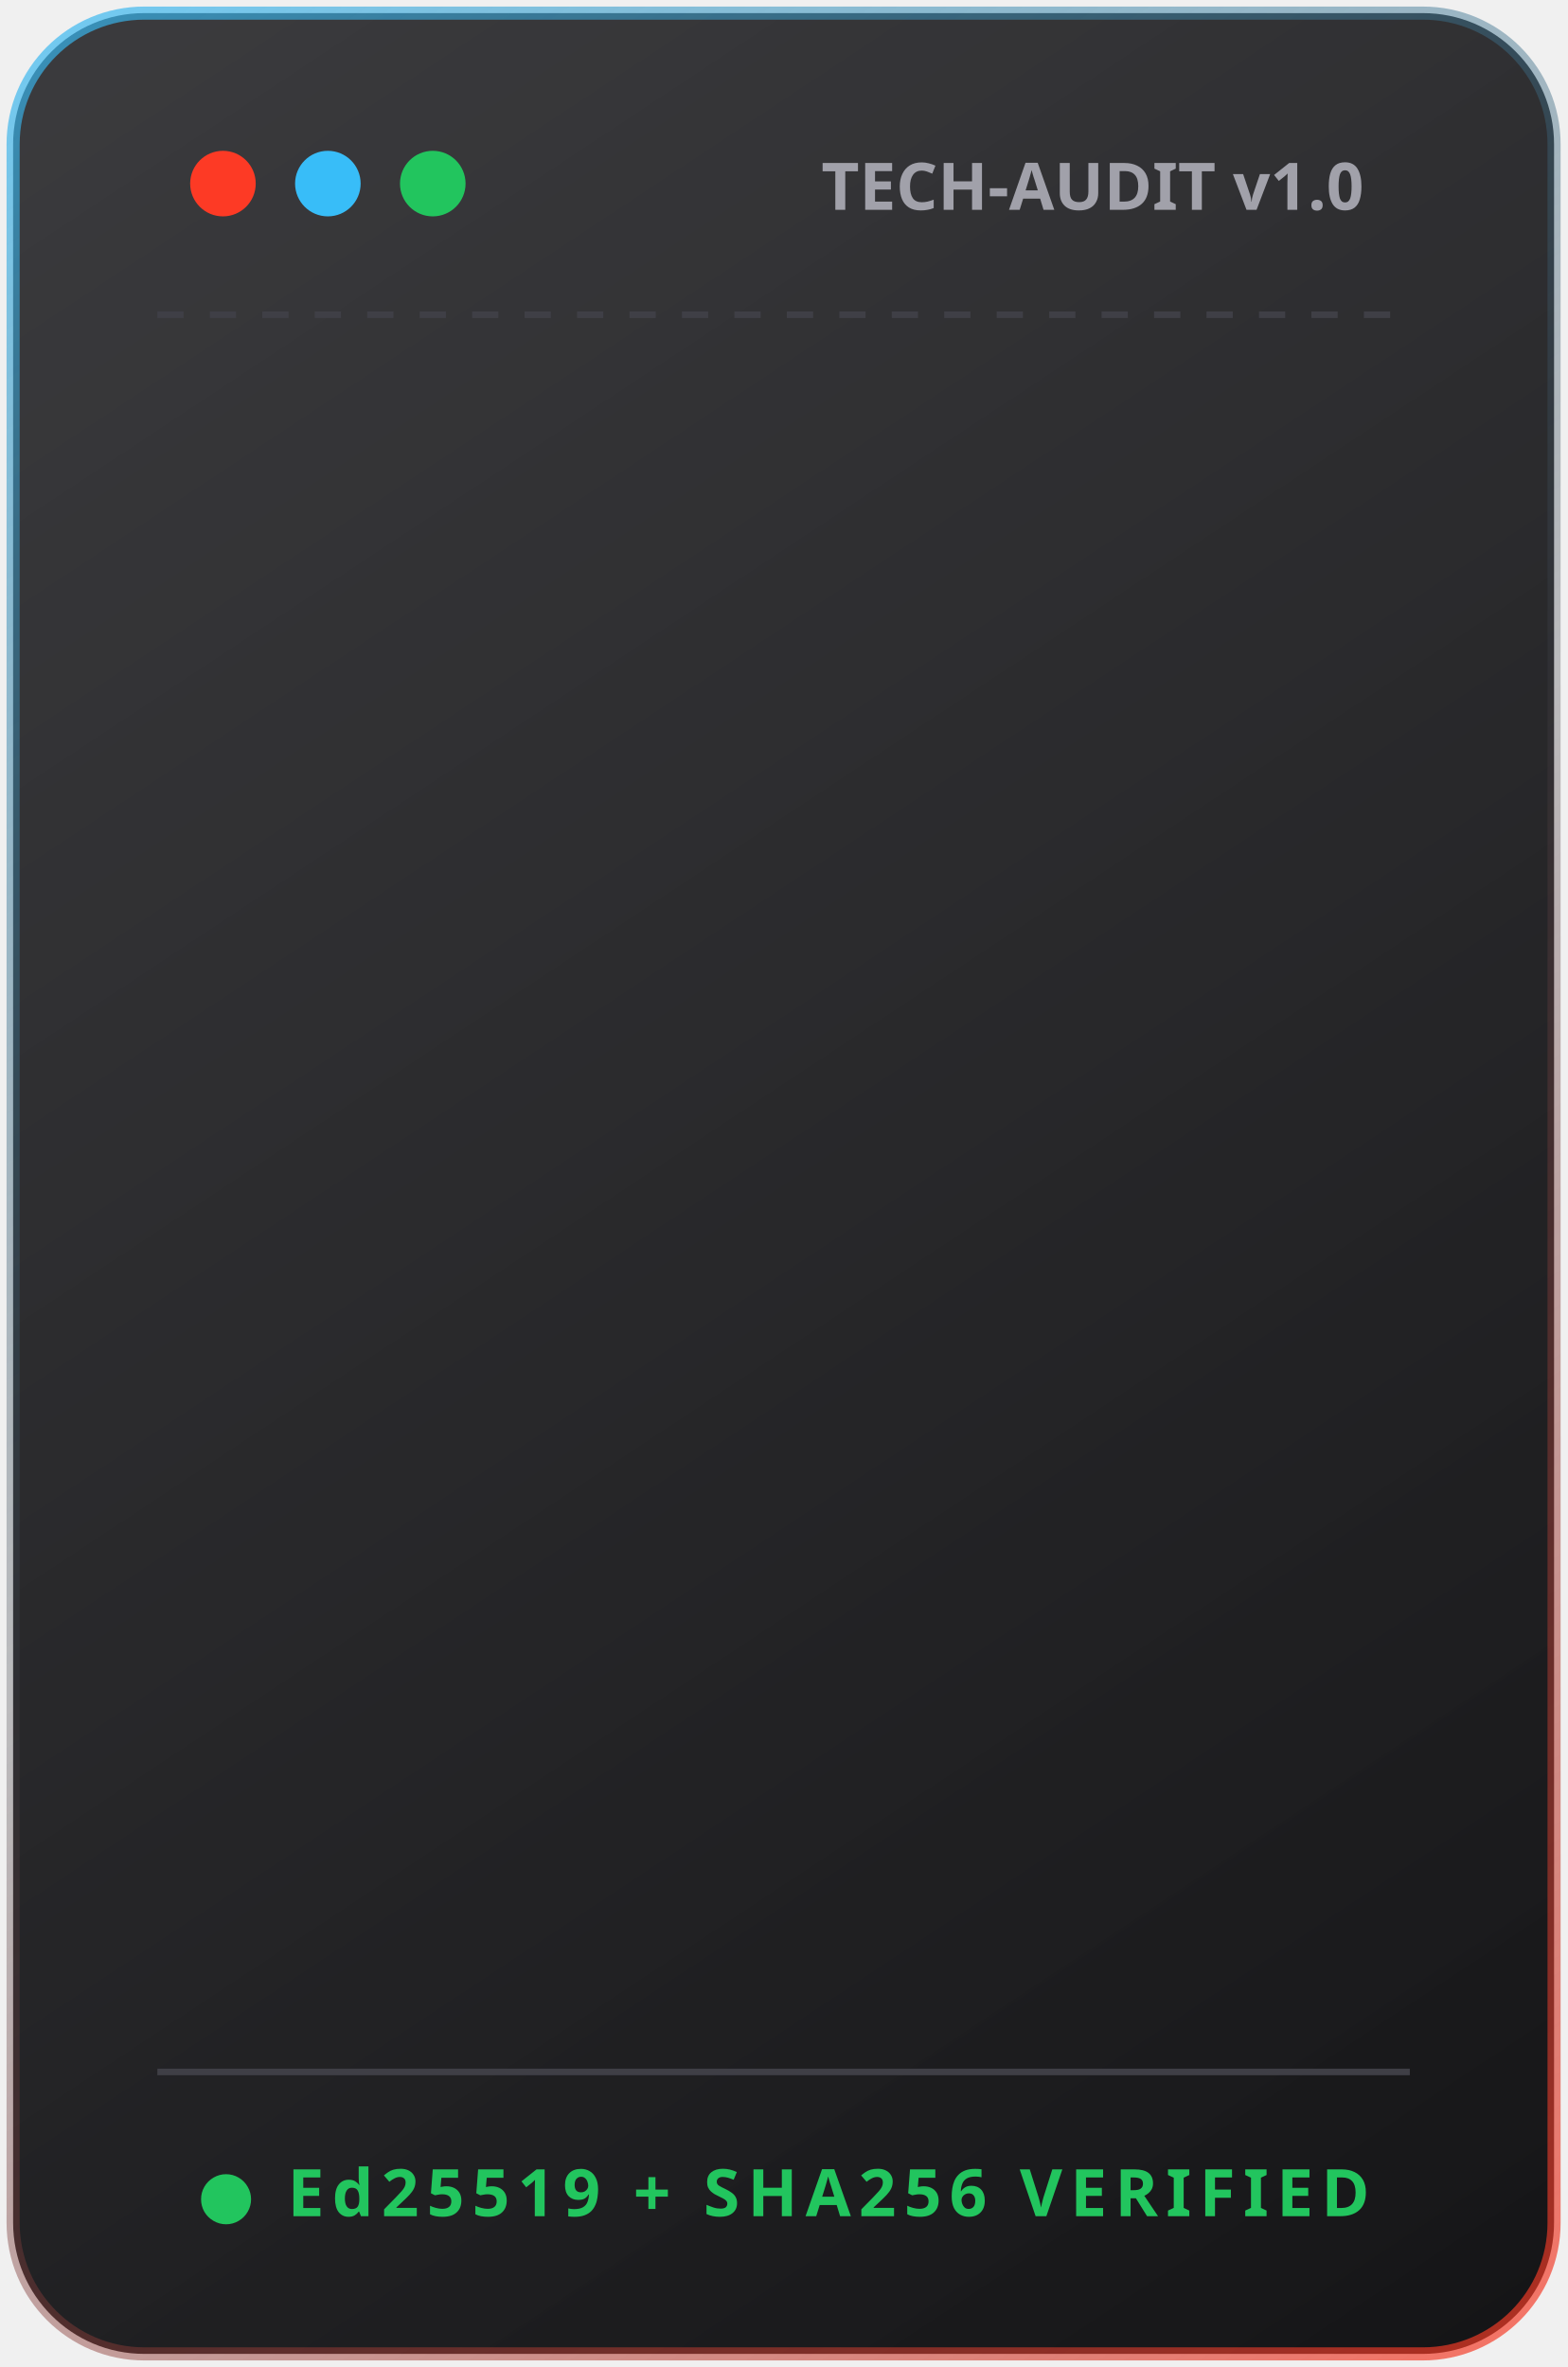
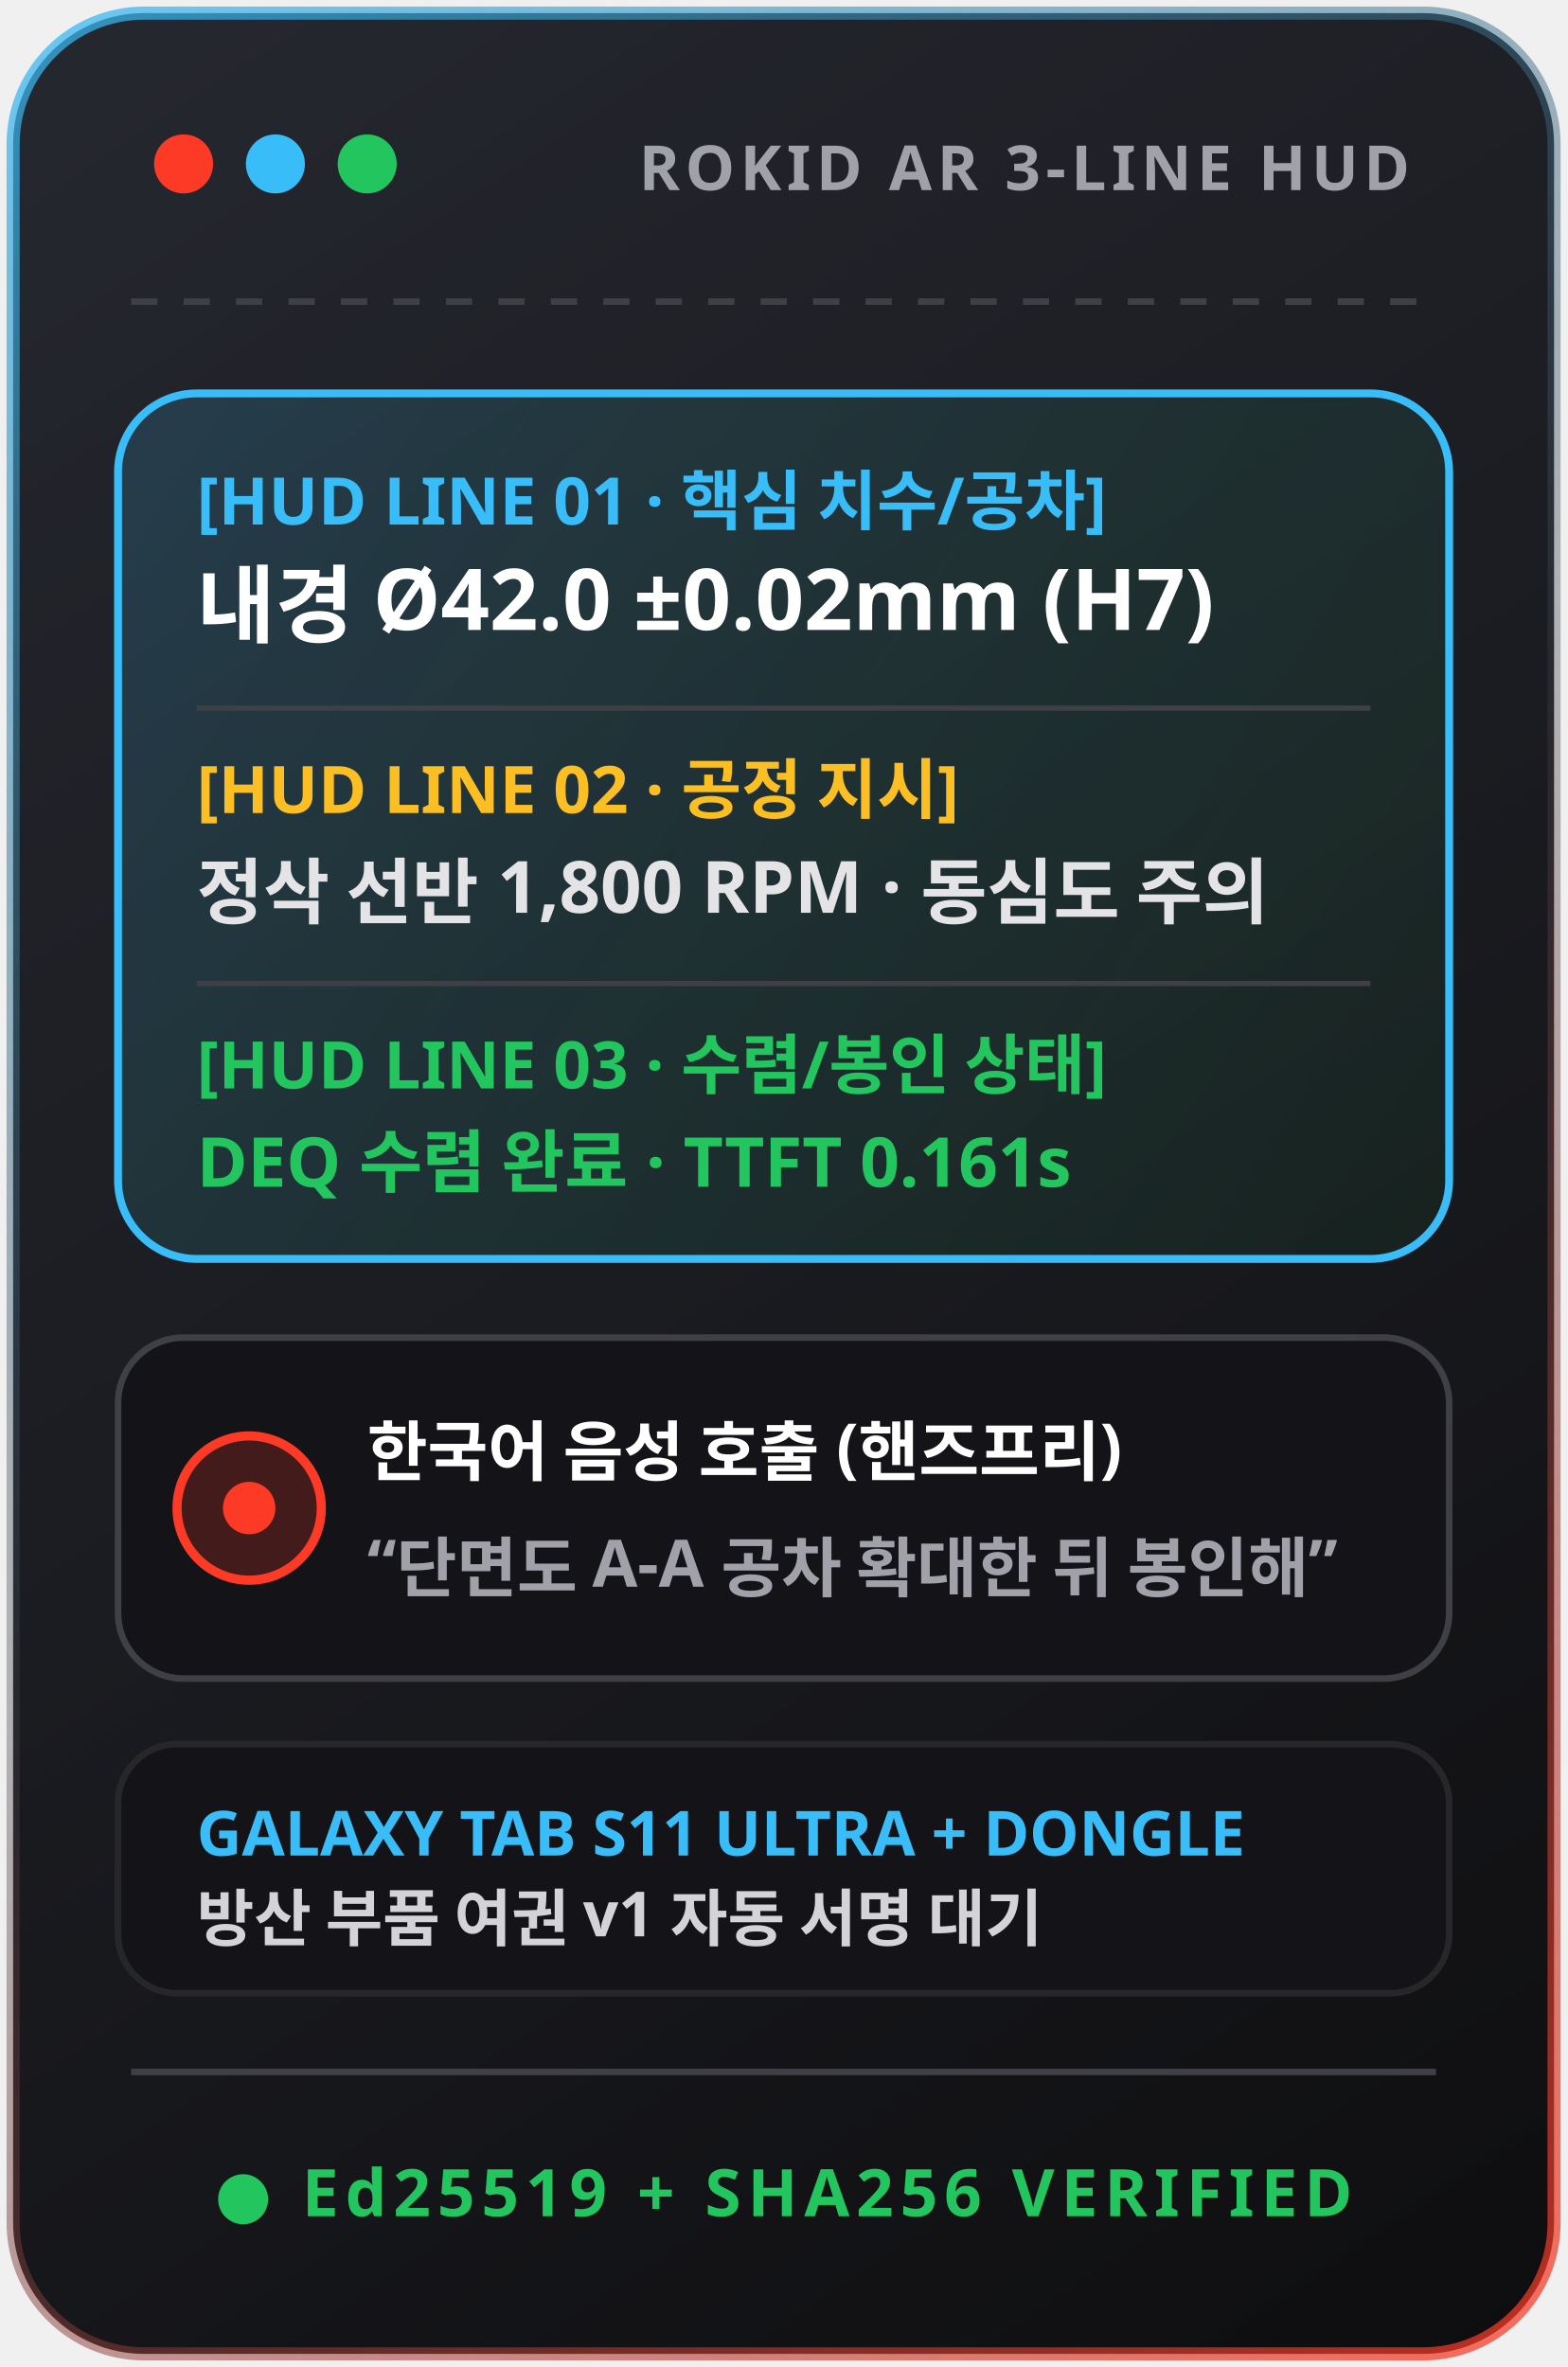
<svg xmlns="http://www.w3.org/2000/svg" width="239" height="361" viewBox="0 0 239 361" fill="none">
  <defs>
    <linearGradient id="cardGrad2" x1="0" y1="0" x2="239" y2="361" gradientUnits="userSpaceOnUse">
-       <stop offset="0%" stop-color="#27272A" stop-opacity="0.9" />
-       <stop offset="100%" stop-color="#09090B" stop-opacity="0.95" />
+       <stop offset="0%" stop-color="#1E2028" stop-opacity="0.96" />
+       <stop offset="100%" stop-color="#09090B" stop-opacity="0.98" />
    </linearGradient>
    <linearGradient id="borderGrad2" x1="0" y1="0" x2="239" y2="361" gradientUnits="userSpaceOnUse">
-       <stop offset="0%" stop-color="#38BDF8" stop-opacity="0.7" />
-       <stop offset="50%" stop-color="#3F3F46" stop-opacity="0.3" />
-       <stop offset="100%" stop-color="#FD3A25" stop-opacity="0.7" />
+       <stop offset="0%" stop-color="#38BDF8" stop-opacity="0.75" />
+       <stop offset="50%" stop-color="#3F3F46" stop-opacity="0.35" />
+       <stop offset="100%" stop-color="#FD3A25" stop-opacity="0.75" />
+     </linearGradient>
+     <linearGradient id="hudGlow" x1="20" y1="64" x2="219" y2="196" gradientUnits="userSpaceOnUse">
+       <stop offset="0%" stop-color="#38BDF8" stop-opacity="0.16" />
+       <stop offset="100%" stop-color="#22C55E" stop-opacity="0.06" />
    </linearGradient>
  </defs>
  <rect x="2" y="2" width="235" height="357" rx="20" fill="url(#cardGrad2)" stroke="url(#borderGrad2)" stroke-width="2" />
-   <line x1="24" y1="48" x2="215" y2="48" stroke="#3F3F46" stroke-width="1" stroke-dasharray="4 4" />
-   <circle cx="34" cy="28" r="5" fill="#FD3A25" />
-   <circle cx="50" cy="28" r="5" fill="#38BDF8" />
-   <circle cx="66" cy="28" r="5" fill="#22C55E" />
-   <text x="208" y="32" text-anchor="end" font-family="'Urbanist', sans-serif" font-weight="700" font-size="10" fill="#A1A1AA">TECH-AUDIT v1.0</text>
-   <line x1="24" y1="316" x2="215" y2="316" stroke="#3F3F46" stroke-width="1" />
-   <text x="119.5" y="338" text-anchor="middle" font-family="'Urbanist', sans-serif" font-weight="700" font-size="10" letter-spacing="1.2" fill="#22C55E">● Ed25519 + SHA256 VERIFIED</text>
+   <line x1="20" y1="46" x2="219" y2="46" stroke="#3F3F46" stroke-width="1" stroke-dasharray="4 4" />
+   <circle cx="28" cy="25" r="4.5" fill="#FD3A25" />
+   <circle cx="42" cy="25" r="4.5" fill="#38BDF8" />
+   <circle cx="56" cy="25" r="4.5" fill="#22C55E" />
+   <text x="215" y="29" text-anchor="end" font-family="'Urbanist', 'Pretendard', sans-serif" font-weight="700" font-size="9.5" letter-spacing="0.8" fill="#A1A1AA">ROKID AR 3-LINE HUD</text>
+   <rect x="18" y="60" width="203" height="132" rx="12" fill="url(#hudGlow)" stroke="#38BDF8" stroke-width="1.2" />
+   <text x="30" y="80" font-family="'Pretendard', 'Urbanist', sans-serif" font-weight="700" font-size="10" fill="#38BDF8">[HUD LINE 01 · 핵심 치수/공차]</text>
+   <text x="30" y="97" font-family="'Urbanist', 'Pretendard', sans-serif" font-weight="800" font-size="13" fill="#FFFFFF">내경 Ø42.0 ±0.02mm (H7)</text>
+   <line x1="30" y1="108" x2="209" y2="108" stroke="#3F3F46" stroke-width="0.8" />
+   <text x="30" y="124" font-family="'Pretendard', 'Urbanist', sans-serif" font-weight="700" font-size="10" fill="#FBBF24">[HUD LINE 02 · 공정 지시]</text>
+   <text x="30" y="140" font-family="'Pretendard', 'Urbanist', sans-serif" font-weight="600" font-size="11" fill="#E4E4E7">정삭 선반 1,800 RPM · 동심도 주의</text>
+   <line x1="30" y1="150" x2="209" y2="150" stroke="#3F3F46" stroke-width="0.8" />
+   <text x="30" y="166" font-family="'Pretendard', 'Urbanist', sans-serif" font-weight="700" font-size="10" fill="#22C55E">[HUD LINE 03 · 수렴/봉인 상태]</text>
+   <text x="30" y="181" font-family="'Urbanist', 'Pretendard', sans-serif" font-weight="700" font-size="10.5" fill="#22C55E">DEQ 수렴 완료 · TTFT 0.161s</text>
+   <rect x="18" y="204" width="203" height="52" rx="10" fill="#141418" stroke="#3F3F46" stroke-width="1" />
+   <circle cx="38" cy="230" r="11" fill="#FD3A25" fill-opacity="0.2" stroke="#FD3A25" stroke-width="1.4" />
+   <circle cx="38" cy="230" r="4" fill="#FD3A25" />
+   <text x="56" y="225" font-family="'Pretendard', 'Urbanist', sans-serif" font-weight="700" font-size="10" fill="#FFFFFF">한국어 음성 호출 (핸즈프리)</text>
+   <text x="56" y="242" font-family="'Pretendard', 'Urbanist', sans-serif" font-weight="600" font-size="10" fill="#A1A1AA">“단면도 A-A 공차 확대한 뒤 봉인해”</text>
+   <rect x="18" y="266" width="203" height="38" rx="9" fill="#141418" stroke="#27272A" stroke-width="1" />
+   <text x="30" y="283" font-family="'Urbanist', 'Pretendard', sans-serif" font-weight="700" font-size="9.5" fill="#38BDF8">GALAXY TAB S11 ULTRA + DONGLE</text>
+   <text x="30" y="296" font-family="'Pretendard', 'Urbanist', sans-serif" font-weight="600" font-size="9.5" fill="#D4D4D8">방산 부품 여권 v1 자동 서명 대기</text>
+   <line x1="20" y1="316" x2="219" y2="316" stroke="#3F3F46" stroke-width="1" />
+   <text x="119.5" y="338" text-anchor="middle" font-family="'Urbanist', 'Pretendard', sans-serif" font-weight="700" font-size="10" letter-spacing="1" fill="#22C55E">● Ed25519 + SHA256 VERIFIED</text>
</svg>
